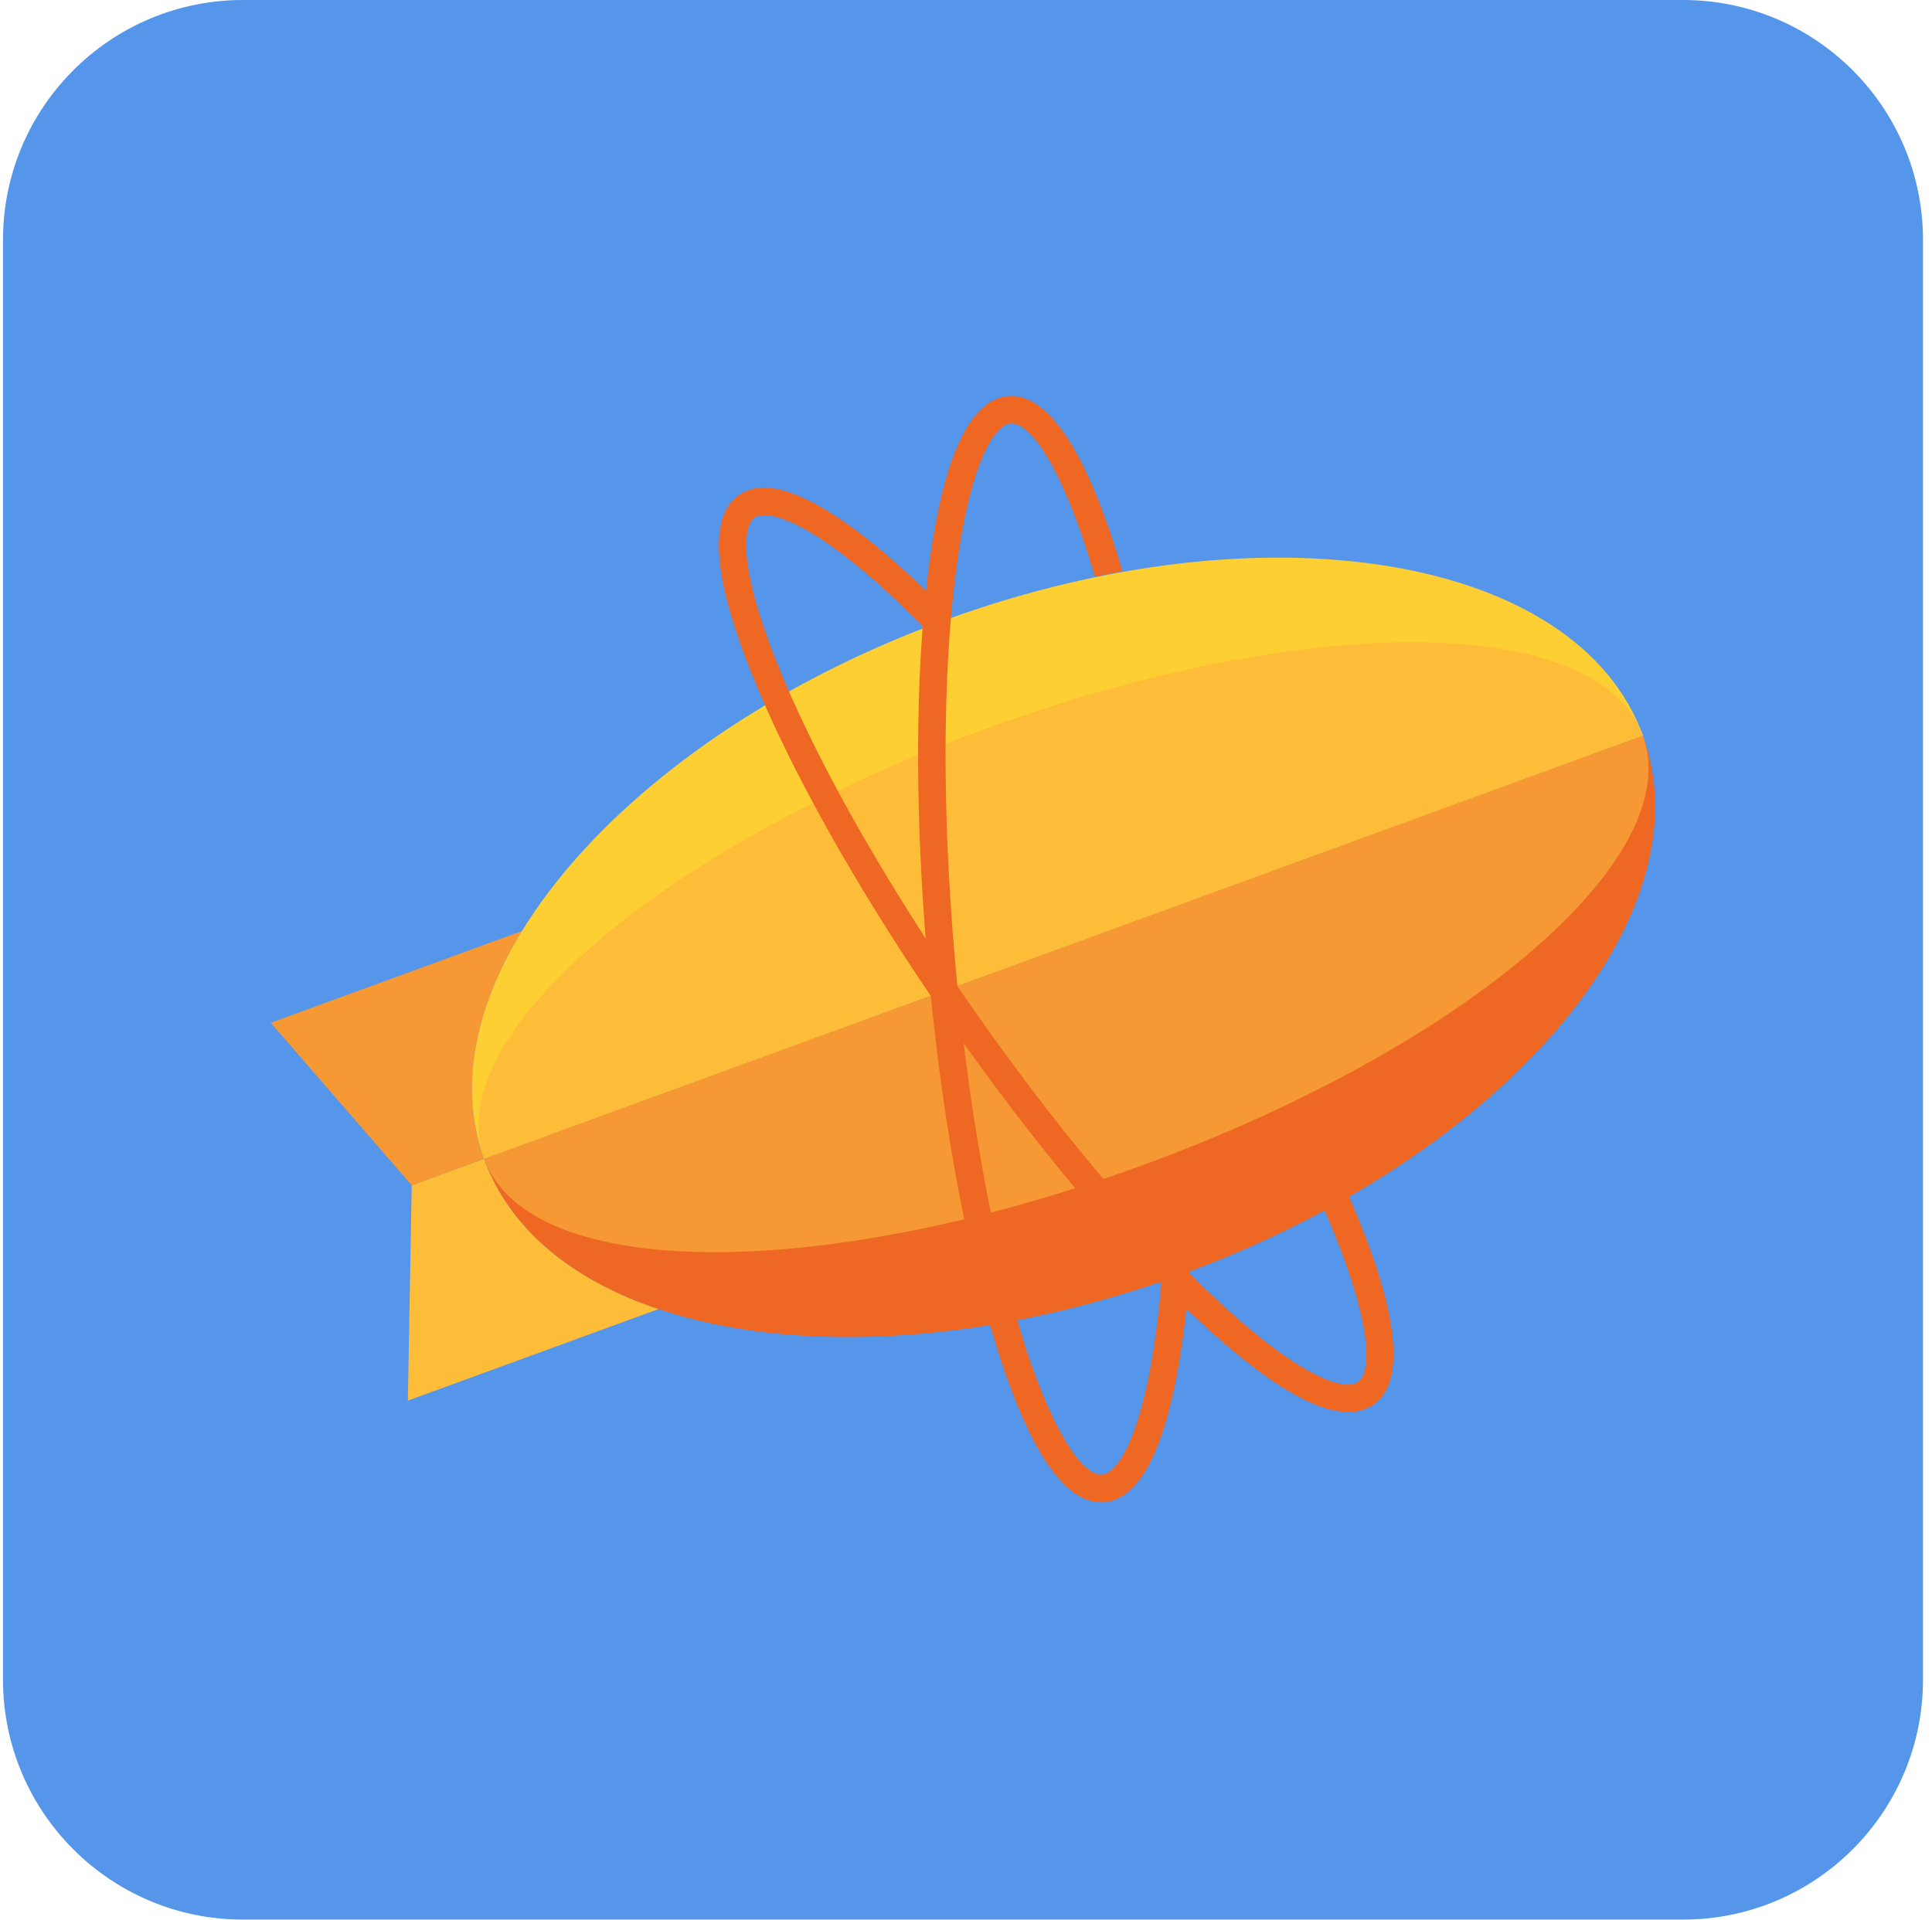
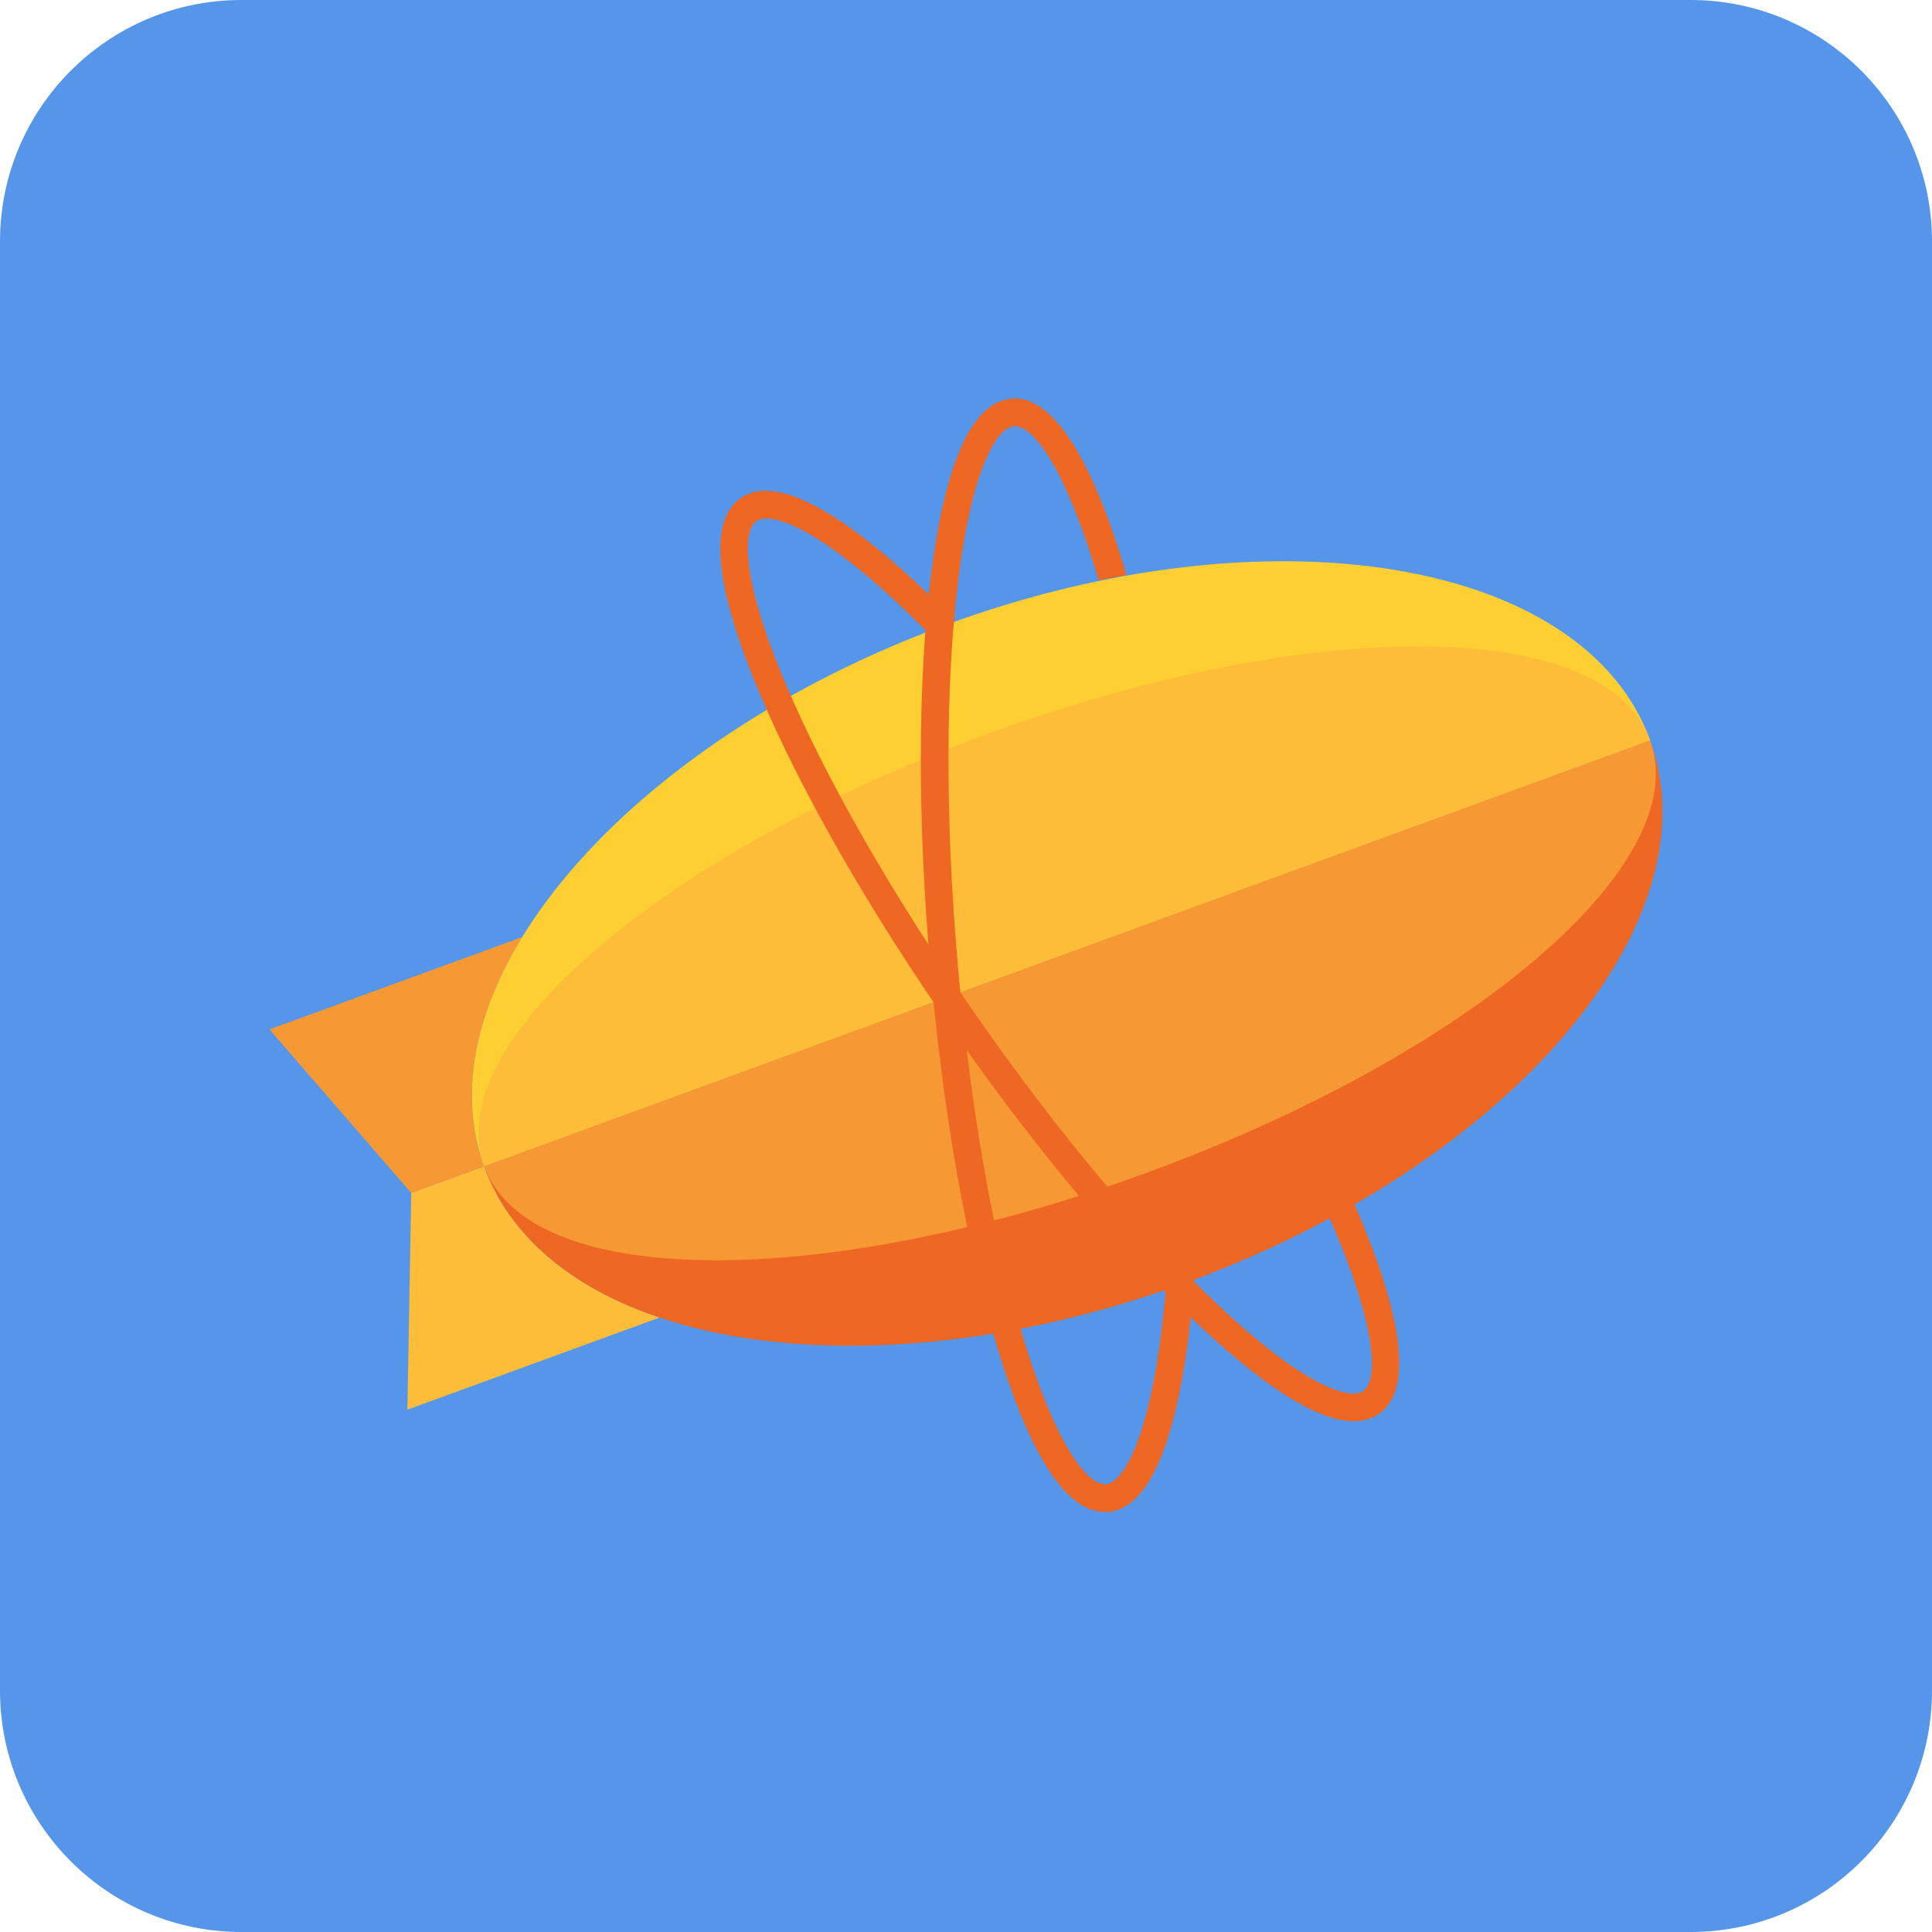
- <svg xmlns="http://www.w3.org/2000/svg" width="161" height="160" viewBox="0 0 161 160" fill="none">
-   <rect x="0.25" width="160" height="160" rx="20" fill="#5596EA" />
-   <path d="M40.344 96.586L34.309 98.791L33.988 116.743L54.879 109.112C47.707 106.71 42.478 102.478 40.344 96.586" fill="#FDBD39" />
-   <path d="M43.504 77.599L22.561 85.25L34.309 98.796L40.345 96.591C38.216 90.719 39.53 84.09 43.504 77.599" fill="#F69833" />
-   <path d="M78.741 51.69C52.075 61.43 34.88 81.535 40.345 96.586L136.911 61.311C131.446 46.259 105.408 41.95 78.741 51.69" fill="#FECF33" />
-   <path d="M98.51 106.212C125.176 96.471 142.399 76.458 136.906 61.315L40.34 96.586C45.833 111.734 71.843 115.952 98.51 106.212" fill="#EE6723" />
-   <path d="M136.906 61.31L40.345 96.586C42.233 101.802 49.448 104.371 59.562 104.371C69.427 104.371 82.053 101.931 95.216 97.123C121.883 87.383 140.64 71.607 136.906 61.31" fill="#F69833" />
-   <path d="M117.689 53.531C107.828 53.531 95.197 55.971 82.034 60.779C55.368 70.519 36.611 86.29 40.345 96.586L136.911 61.311C135.017 56.095 127.808 53.531 117.689 53.531" fill="#FDBD39" />
-   <path fill-rule="evenodd" clip-rule="evenodd" d="M99.895 110.071C105.321 115.133 109.511 117.697 112.354 117.697C113.106 117.716 113.844 117.501 114.463 117.079C117.957 114.625 115.292 106.327 112.445 99.798L112.219 99.29L111.735 99.563C111.371 99.774 110.978 99.99 110.575 100.21L110.172 100.431L110.359 100.853C114.376 110.066 114.376 114.337 113.154 115.195C112.943 115.344 112.665 115.415 112.32 115.415C111.318 115.415 108.255 114.73 101.458 108.388C95.15 102.506 87.911 93.868 81.066 84.056C74.226 74.248 68.612 64.465 65.262 56.508C61.657 47.951 61.734 43.963 62.894 43.148C63.09 43.009 63.363 42.942 63.709 42.942C64.916 42.942 68.627 43.857 77.063 52.356L77.83 53.128L77.917 52.04C77.96 51.489 78.008 50.933 78.061 50.377L78.084 50.137L77.912 49.969C70.084 42.261 65.847 40.646 63.675 40.646C62.927 40.627 62.194 40.842 61.575 41.264C58.905 43.143 59.438 48.569 63.153 57.399C66.566 65.505 72.26 75.437 79.192 85.374C86.128 95.311 93.477 104.083 99.895 110.071Z" fill="#EE6723" />
-   <path d="M99.157 105.934L99.119 106.432C98.443 114.773 96.669 124.801 92.039 125.209C91.943 125.218 91.847 125.218 91.756 125.218C88.611 125.218 85.635 120.712 82.917 111.83C80.338 103.422 78.339 92.138 77.289 80.053C76.234 67.969 76.249 56.508 77.332 47.779C78.511 38.268 80.755 33.302 84.005 33.014C84.101 33.005 84.201 33 84.297 33C86.579 33 90.016 35.584 93.534 47.615L91.238 48.056C90.064 44.039 88.784 40.77 87.514 38.517C86.339 36.442 85.194 35.296 84.297 35.296C84.269 35.296 84.24 35.296 84.206 35.301C82.797 35.425 80.745 38.839 79.604 48.061C78.54 56.632 78.526 67.926 79.566 79.852C80.606 91.783 82.572 102.9 85.103 111.154C86.234 114.85 87.475 117.899 88.698 119.965C89.819 121.872 90.908 122.922 91.756 122.922C91.785 122.922 91.814 122.922 91.842 122.917C93.189 122.802 95.73 119.246 96.799 106.739L99.157 105.934Z" fill="#EE6723" />
+ <svg xmlns="http://www.w3.org/2000/svg" width="160" height="160" viewBox="0 0 160 160" fill="none">
+   <rect width="160" height="160" rx="20" fill="#5596EA" />
+   <path d="M40.094 96.586L34.059 98.791L33.738 116.743L54.629 109.112C47.457 106.71 42.228 102.478 40.094 96.586" fill="#FDBD39" />
+   <path d="M43.254 77.599L22.311 85.25L34.059 98.796L40.095 96.591C37.966 90.719 39.28 84.09 43.254 77.599" fill="#F69833" />
+   <path d="M78.491 51.69C51.825 61.43 34.63 81.535 40.095 96.586L136.661 61.311C131.196 46.259 105.158 41.95 78.491 51.69" fill="#FECF33" />
+   <path d="M98.26 106.212C124.926 96.471 142.149 76.458 136.656 61.315L40.09 96.586C45.583 111.734 71.593 115.952 98.26 106.212" fill="#EE6723" />
+   <path d="M136.656 61.31L40.095 96.586C41.983 101.802 49.198 104.371 59.312 104.371C69.177 104.371 81.803 101.931 94.966 97.123C121.633 87.383 140.39 71.607 136.656 61.31" fill="#F69833" />
+   <path d="M117.439 53.531C107.578 53.531 94.947 55.971 81.784 60.779C55.118 70.519 36.361 86.29 40.095 96.586L136.661 61.311C134.767 56.095 127.558 53.531 117.439 53.531" fill="#FDBD39" />
+   <path fill-rule="evenodd" clip-rule="evenodd" d="M99.645 110.071C105.071 115.133 109.261 117.697 112.104 117.697C112.856 117.716 113.594 117.501 114.213 117.079C117.707 114.625 115.042 106.327 112.195 99.798L111.969 99.29L111.485 99.563C111.121 99.774 110.728 99.99 110.325 100.21L109.922 100.431L110.109 100.853C114.126 110.066 114.126 114.337 112.904 115.195C112.693 115.344 112.415 115.415 112.07 115.415C111.068 115.415 108.005 114.73 101.208 108.388C94.9 102.506 87.661 93.868 80.816 84.056C73.976 74.248 68.362 64.465 65.012 56.508C61.407 47.951 61.484 43.963 62.644 43.148C62.84 43.009 63.113 42.942 63.459 42.942C64.666 42.942 68.377 43.857 76.813 52.356L77.58 53.128L77.667 52.04C77.71 51.489 77.758 50.933 77.811 50.377L77.834 50.137L77.662 49.969C69.834 42.261 65.597 40.646 63.425 40.646C62.677 40.627 61.944 40.842 61.325 41.264C58.655 43.143 59.188 48.569 62.903 57.399C66.316 65.505 72.01 75.437 78.942 85.374C85.878 95.311 93.227 104.083 99.645 110.071Z" fill="#EE6723" />
+   <path d="M98.907 105.934L98.868 106.432C98.192 114.773 96.419 124.801 91.788 125.209C91.692 125.218 91.597 125.218 91.505 125.218C88.361 125.218 85.384 120.712 82.666 111.83C80.087 103.422 78.088 92.138 77.039 80.053C75.984 67.969 75.998 56.508 77.082 47.779C78.261 38.268 80.504 33.302 83.754 33.014C83.85 33.005 83.951 33 84.047 33C86.329 33 89.766 35.584 93.284 47.615L90.988 48.056C89.813 44.039 88.534 40.77 87.263 38.517C86.089 36.442 84.943 35.296 84.047 35.296C84.018 35.296 83.989 35.296 83.956 35.301C82.546 35.425 80.495 38.839 79.354 48.061C78.29 56.632 78.275 67.926 79.316 79.852C80.356 91.783 82.321 102.9 84.852 111.154C85.983 114.85 87.225 117.899 88.447 119.965C89.569 121.872 90.657 122.922 91.505 122.922C91.534 122.922 91.563 122.922 91.592 122.917C92.939 122.802 95.479 119.246 96.548 106.739L98.907 105.934Z" fill="#EE6723" />
</svg>
